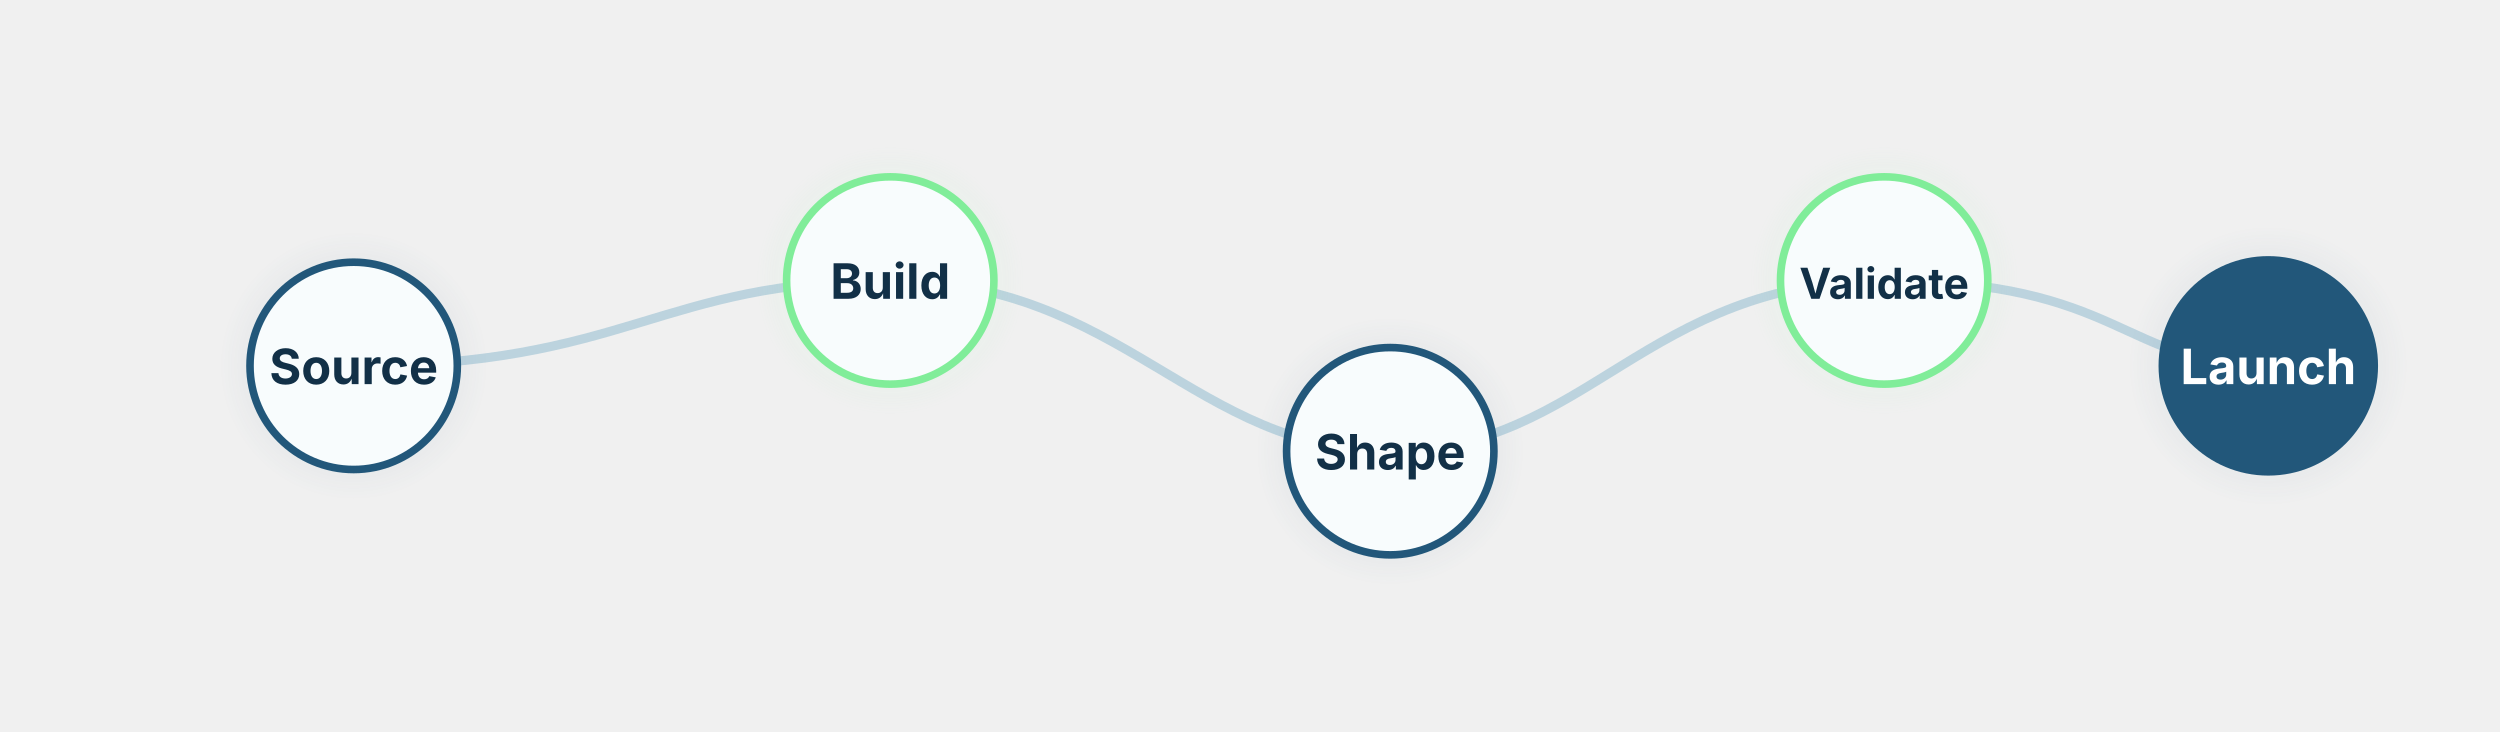
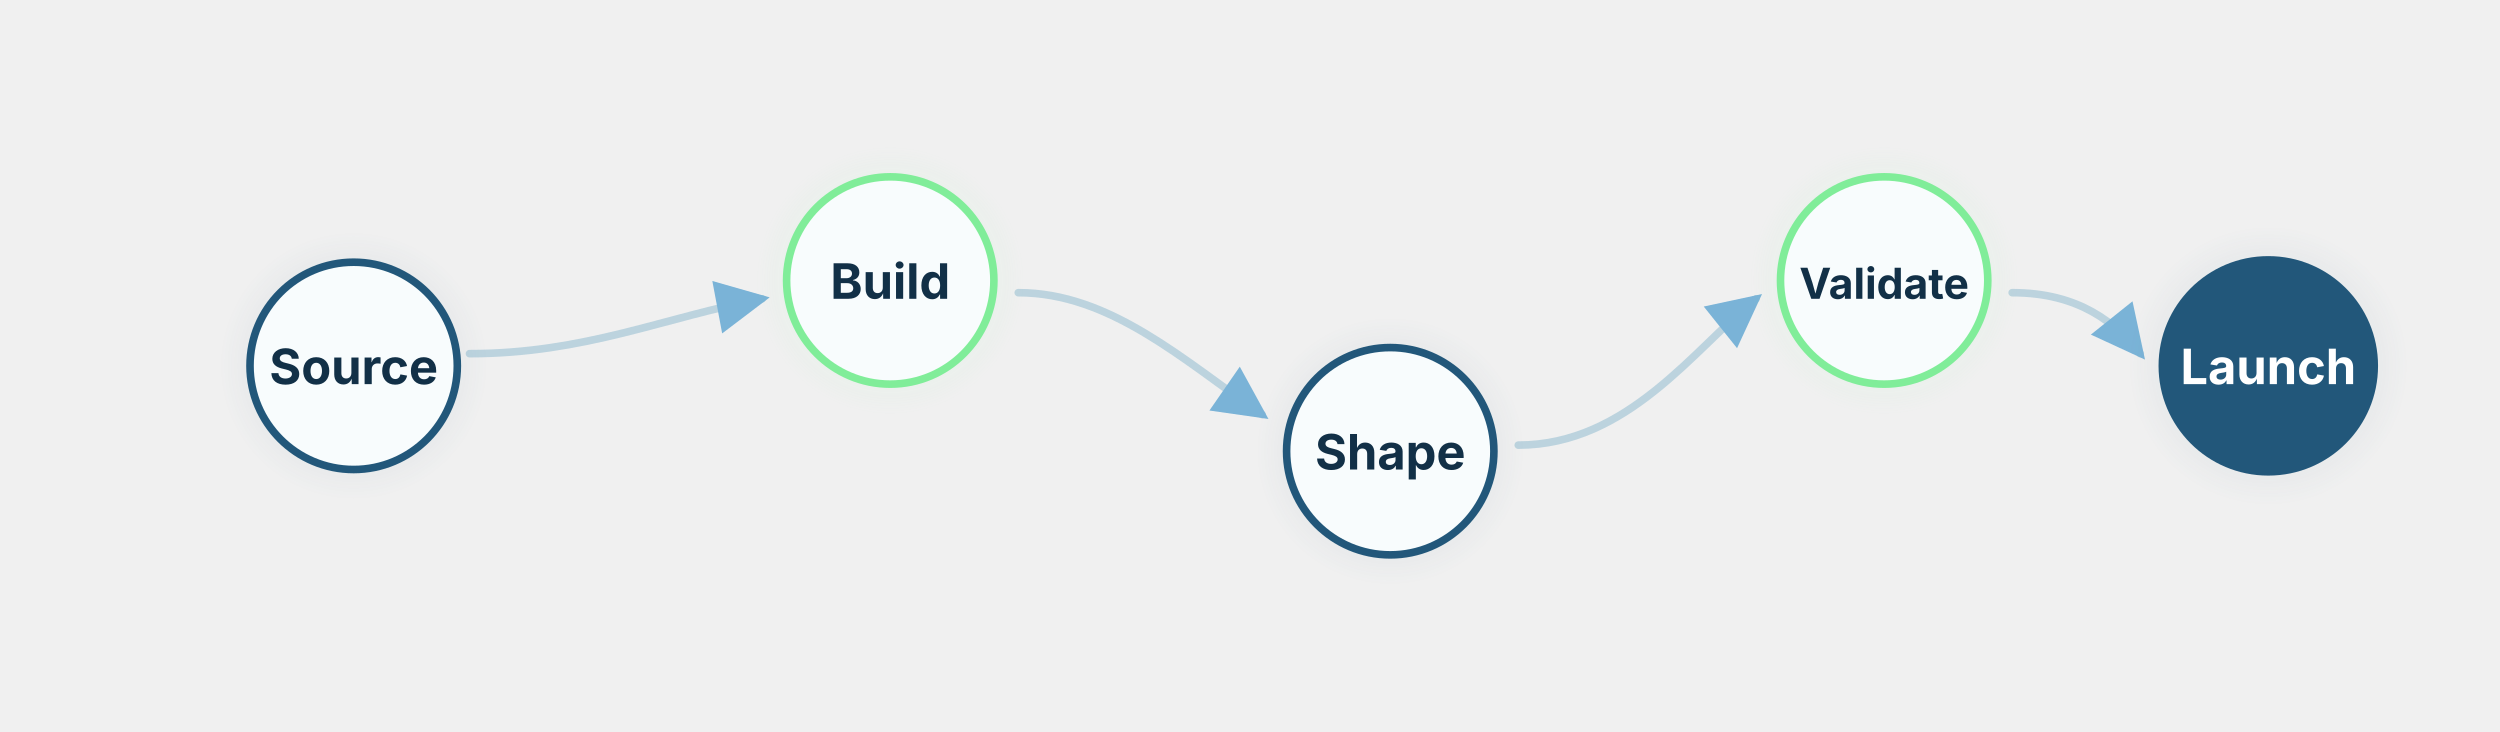
<svg xmlns="http://www.w3.org/2000/svg" viewBox="0 0 820 240" role="img" aria-labelledby="title desc">
  <defs>
    <radialGradient id="venture-blue" cx="50%" cy="50%" r="50%">
      <stop offset="0%" stop-color="#22577A" stop-opacity="0.16" />
      <stop offset="100%" stop-color="#22577A" stop-opacity="0" />
    </radialGradient>
    <radialGradient id="venture-green" cx="50%" cy="50%" r="50%">
      <stop offset="0%" stop-color="#80ED99" stop-opacity="0.22" />
      <stop offset="100%" stop-color="#80ED99" stop-opacity="0" />
    </radialGradient>
-     <marker id="venture-arrow" markerWidth="10" markerHeight="10" refX="8" refY="5" orient="auto">
-       <path d="M0 0 10 5 0 10Z" fill="#7AB3D7" />
+     <marker id="venture-arrow" markerWidth="7" markerHeight="7" refX="6" refY="3.5" orient="auto">
+       <path d="M0 0 7 3.5 0 7Z" fill="#7AB3D7" />
    </marker>
  </defs>
-   <path d="M116 120 C206 120 216 92 292 92 S392 148 456 148 540 92 618 92 696 120 744 120" fill="none" stroke="#BCD3DE" stroke-width="3" stroke-linecap="round" marker-end="url(#venture-arrow)" />
+   <g fill="none" stroke="#BCD3DE" stroke-width="2.5" stroke-linecap="round" marker-end="url(#venture-arrow)">
+     <path d="M154 116 C192 116 218 104 250 98" />
+     <path d="M334 96 C364 96 388 118 414 136" />
+     <path d="M498 146 C534 146 556 114 576 98" />
+     <path d="M660 96 C682 96 694 106 702 116" />
+   </g>
  <g fill="url(#venture-blue)">
    <circle cx="116" cy="120" r="44" />
    <circle cx="456" cy="148" r="44" />
    <circle cx="744" cy="120" r="46" />
  </g>
  <g fill="url(#venture-green)">
    <circle cx="292" cy="92" r="44" />
    <circle cx="618" cy="92" r="44" />
  </g>
  <g font-family="-apple-system,BlinkMacSystemFont,'Segoe UI',sans-serif" text-anchor="middle">
    <g transform="translate(76 80)">
      <circle cx="40" cy="40" r="34" fill="#F8FCFD" stroke="#22577A" stroke-width="2.5" />
      <text x="40" y="46" fill="#123047" font-size="16" font-weight="700">Source</text>
    </g>
    <g transform="translate(252 52)">
      <circle cx="40" cy="40" r="34" fill="#F8FCFD" stroke="#80ED99" stroke-width="2.5" />
      <text x="40" y="46" fill="#123047" font-size="16" font-weight="700">Build</text>
    </g>
    <g transform="translate(416 108)">
      <circle cx="40" cy="40" r="34" fill="#F8FCFD" stroke="#22577A" stroke-width="2.5" />
      <text x="40" y="46" fill="#123047" font-size="16" font-weight="700">Shape</text>
    </g>
    <g transform="translate(578 52)">
      <circle cx="40" cy="40" r="34" fill="#F8FCFD" stroke="#80ED99" stroke-width="2.5" />
      <text x="40" y="46" fill="#123047" font-size="14" font-weight="700">Validate</text>
    </g>
    <g transform="translate(704 80)">
      <circle cx="40" cy="40" r="36" fill="#22577A" />
      <text x="40" y="46" fill="#FFFFFF" font-size="16" font-weight="700">Launch</text>
    </g>
  </g>
</svg>
